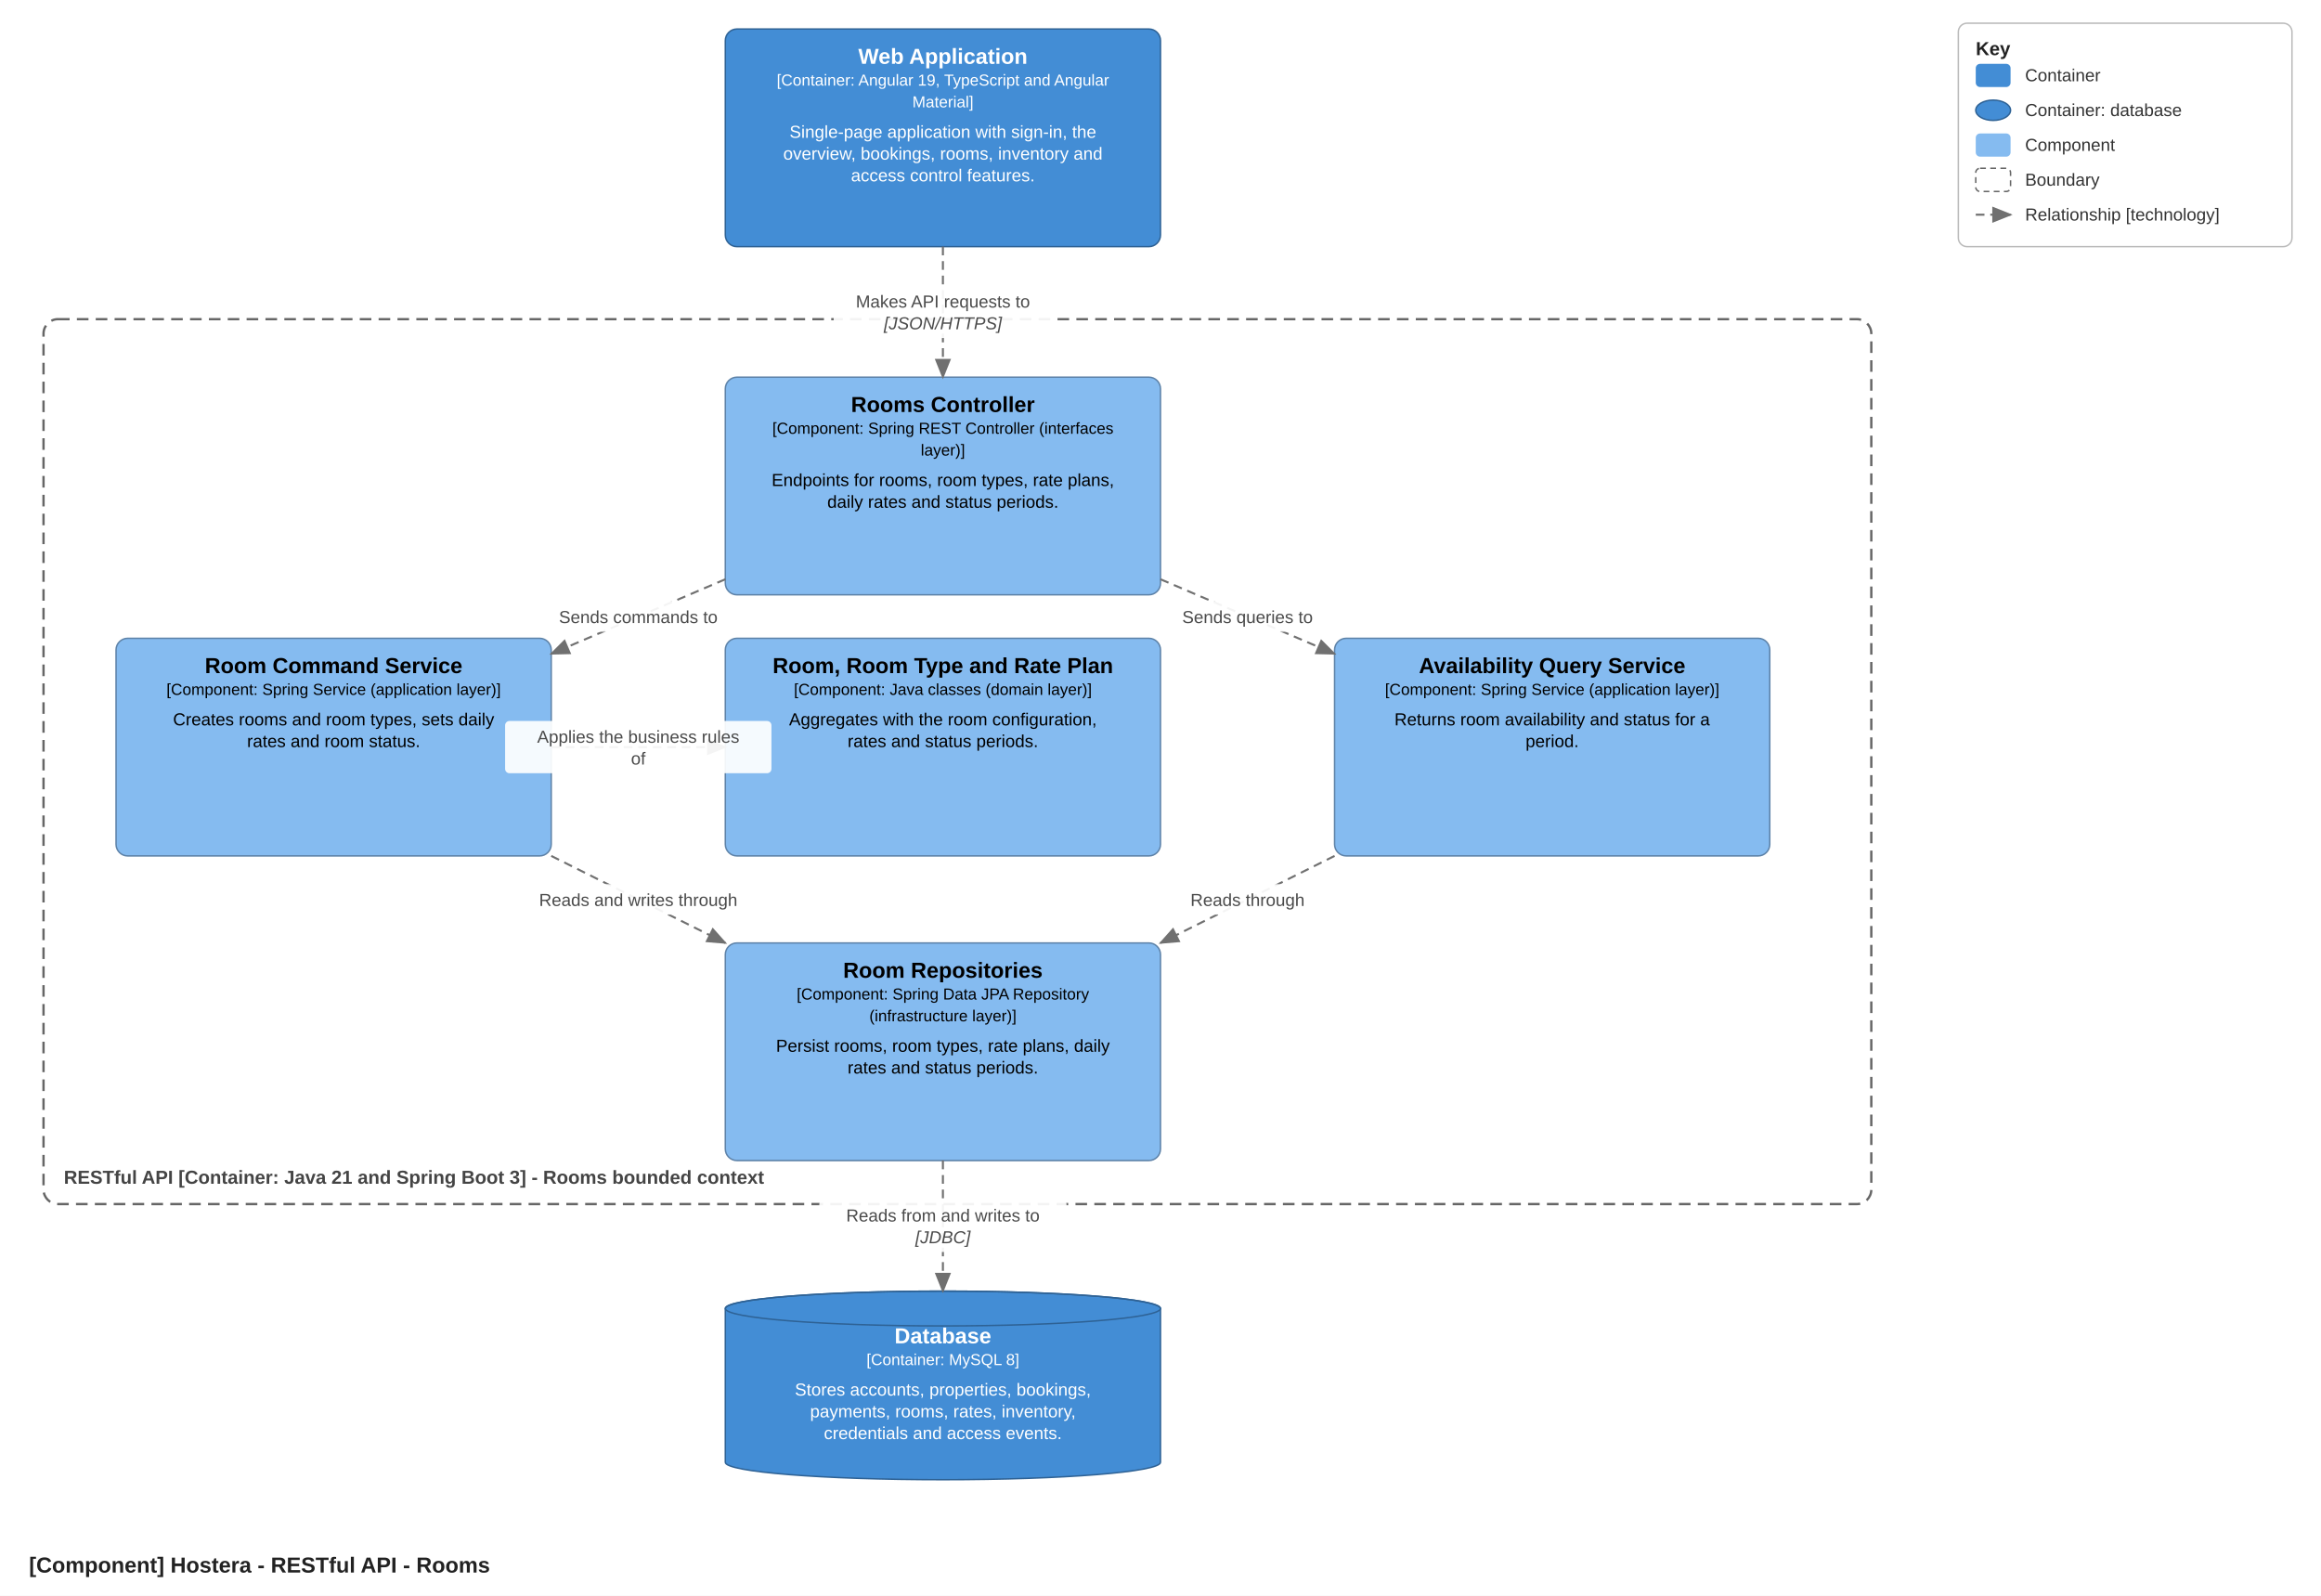
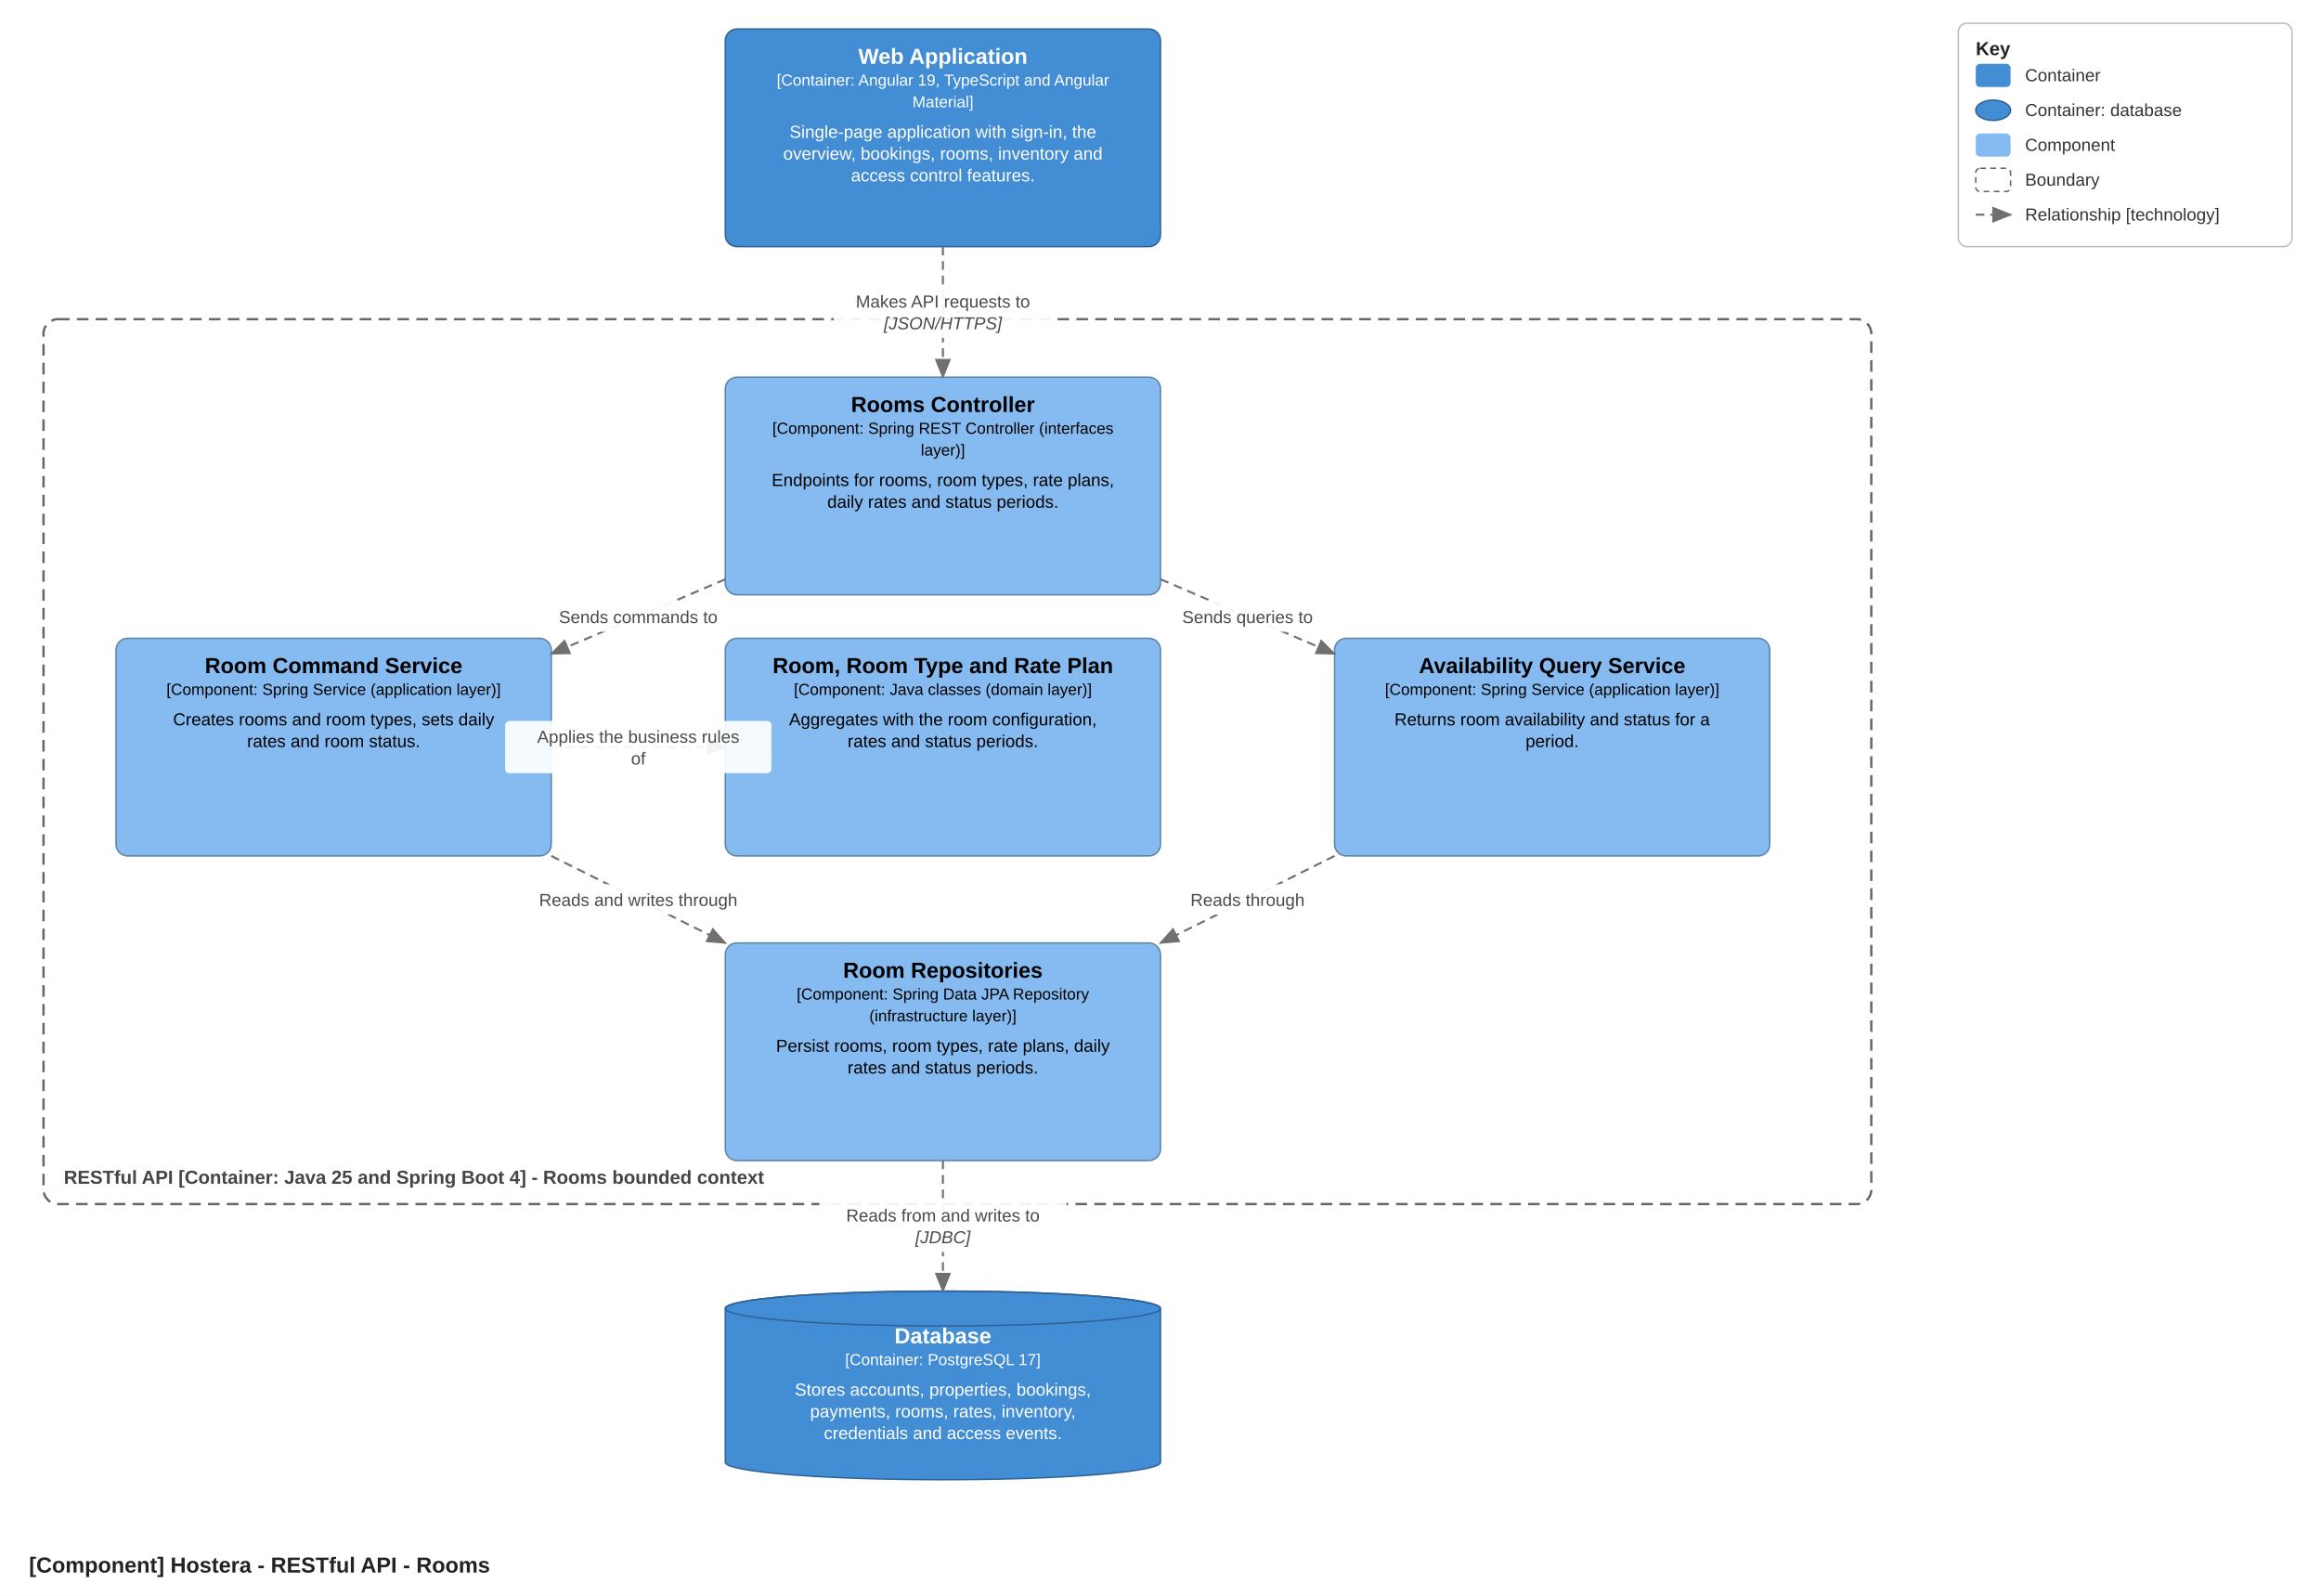
<svg xmlns="http://www.w3.org/2000/svg" width="1600" height="1100" viewBox="0 0 1600 1100">
  <defs>
    <marker id="arr" markerWidth="10" markerHeight="8" refX="9" refY="4" orient="auto">
      <path d="M0,0 L10,4 L0,8 Z" fill="#707070" />
    </marker>
  </defs>
  <rect width="1600" height="1100" fill="#FFFFFF" />
  <rect x="500" y="20" width="300" height="150" rx="8" fill="#438DD5" stroke="#2E6295" />
  <text x="650.0" y="44.0" font-family="Arial, Helvetica, sans-serif" font-size="15" font-weight="bold" fill="#FFFFFF" text-anchor="middle">Web Application</text>
  <text x="650.0" y="59.0" font-family="Arial, Helvetica, sans-serif" font-size="11" font-weight="normal" fill="#FFFFFF" text-anchor="middle">[Container: Angular 19, TypeScript and Angular</text>
  <text x="650.0" y="74.0" font-family="Arial, Helvetica, sans-serif" font-size="11" font-weight="normal" fill="#FFFFFF" text-anchor="middle">Material]</text>
  <text x="650.0" y="95.0" font-family="Arial, Helvetica, sans-serif" font-size="12" font-weight="normal" fill="#FFFFFF" text-anchor="middle">Single-page application with sign-in, the</text>
  <text x="650.0" y="110.0" font-family="Arial, Helvetica, sans-serif" font-size="12" font-weight="normal" fill="#FFFFFF" text-anchor="middle">overview, bookings, rooms, inventory and</text>
  <text x="650.0" y="125.0" font-family="Arial, Helvetica, sans-serif" font-size="12" font-weight="normal" fill="#FFFFFF" text-anchor="middle">access control features.</text>
  <rect x="30" y="220" width="1260" height="610" rx="10" fill="none" stroke="#666" stroke-width="1.6" stroke-dasharray="8,5" />
-   <text x="44.0" y="816.0" font-family="Arial, Helvetica, sans-serif" font-size="13" font-weight="bold" fill="#444" text-anchor="start">RESTful API [Container: Java 21 and Spring Boot 3] - Rooms bounded context</text>
+   <text x="44.0" y="816.0" font-family="Arial, Helvetica, sans-serif" font-size="13" font-weight="bold" fill="#444" text-anchor="start">RESTful API [Container: Java 25 and Spring Boot 4] - Rooms bounded context</text>
  <rect x="500" y="260" width="300" height="150" rx="8" fill="#85BBF0" stroke="#5D82A8" />
  <text x="650.0" y="284.0" font-family="Arial, Helvetica, sans-serif" font-size="15" font-weight="bold" fill="#000000" text-anchor="middle">Rooms Controller</text>
  <text x="650.0" y="299.0" font-family="Arial, Helvetica, sans-serif" font-size="11" font-weight="normal" fill="#000000" text-anchor="middle">[Component: Spring REST Controller (interfaces</text>
  <text x="650.0" y="314.0" font-family="Arial, Helvetica, sans-serif" font-size="11" font-weight="normal" fill="#000000" text-anchor="middle">layer)]</text>
  <text x="650.0" y="335.0" font-family="Arial, Helvetica, sans-serif" font-size="12" font-weight="normal" fill="#000000" text-anchor="middle">Endpoints for rooms, room types, rate plans,</text>
  <text x="650.0" y="350.0" font-family="Arial, Helvetica, sans-serif" font-size="12" font-weight="normal" fill="#000000" text-anchor="middle">daily rates and status periods.</text>
  <rect x="80" y="440" width="300" height="150" rx="8" fill="#85BBF0" stroke="#5D82A8" />
  <text x="230.0" y="464.0" font-family="Arial, Helvetica, sans-serif" font-size="15" font-weight="bold" fill="#000000" text-anchor="middle">Room Command Service</text>
  <text x="230.0" y="479.0" font-family="Arial, Helvetica, sans-serif" font-size="11" font-weight="normal" fill="#000000" text-anchor="middle">[Component: Spring Service (application layer)]</text>
  <text x="230.0" y="500.0" font-family="Arial, Helvetica, sans-serif" font-size="12" font-weight="normal" fill="#000000" text-anchor="middle">Creates rooms and room types, sets daily</text>
  <text x="230.0" y="515.0" font-family="Arial, Helvetica, sans-serif" font-size="12" font-weight="normal" fill="#000000" text-anchor="middle">rates and room status.</text>
  <rect x="920" y="440" width="300" height="150" rx="8" fill="#85BBF0" stroke="#5D82A8" />
  <text x="1070.0" y="464.0" font-family="Arial, Helvetica, sans-serif" font-size="15" font-weight="bold" fill="#000000" text-anchor="middle">Availability Query Service</text>
  <text x="1070.0" y="479.0" font-family="Arial, Helvetica, sans-serif" font-size="11" font-weight="normal" fill="#000000" text-anchor="middle">[Component: Spring Service (application layer)]</text>
  <text x="1070.0" y="500.0" font-family="Arial, Helvetica, sans-serif" font-size="12" font-weight="normal" fill="#000000" text-anchor="middle">Returns room availability and status for a</text>
  <text x="1070.0" y="515.0" font-family="Arial, Helvetica, sans-serif" font-size="12" font-weight="normal" fill="#000000" text-anchor="middle">period.</text>
  <rect x="500" y="440" width="300" height="150" rx="8" fill="#85BBF0" stroke="#5D82A8" />
  <text x="650.0" y="464.0" font-family="Arial, Helvetica, sans-serif" font-size="15" font-weight="bold" fill="#000000" text-anchor="middle">Room, Room Type and Rate Plan</text>
  <text x="650.0" y="479.0" font-family="Arial, Helvetica, sans-serif" font-size="11" font-weight="normal" fill="#000000" text-anchor="middle">[Component: Java classes (domain layer)]</text>
  <text x="650.0" y="500.0" font-family="Arial, Helvetica, sans-serif" font-size="12" font-weight="normal" fill="#000000" text-anchor="middle">Aggregates with the room configuration,</text>
  <text x="650.0" y="515.0" font-family="Arial, Helvetica, sans-serif" font-size="12" font-weight="normal" fill="#000000" text-anchor="middle">rates and status periods.</text>
  <rect x="500" y="650" width="300" height="150" rx="8" fill="#85BBF0" stroke="#5D82A8" />
  <text x="650.0" y="674.0" font-family="Arial, Helvetica, sans-serif" font-size="15" font-weight="bold" fill="#000000" text-anchor="middle">Room Repositories</text>
  <text x="650.0" y="689.0" font-family="Arial, Helvetica, sans-serif" font-size="11" font-weight="normal" fill="#000000" text-anchor="middle">[Component: Spring Data JPA Repository</text>
  <text x="650.0" y="704.0" font-family="Arial, Helvetica, sans-serif" font-size="11" font-weight="normal" fill="#000000" text-anchor="middle">(infrastructure layer)]</text>
  <text x="650.0" y="725.0" font-family="Arial, Helvetica, sans-serif" font-size="12" font-weight="normal" fill="#000000" text-anchor="middle">Persist rooms, room types, rate plans, daily</text>
  <text x="650.0" y="740.0" font-family="Arial, Helvetica, sans-serif" font-size="12" font-weight="normal" fill="#000000" text-anchor="middle">rates and status periods.</text>
  <path d="M500,902 L500,1008 A150.0,12 0 0 0 800,1008 L800,902 A150.0,12 0 0 0 500,902 Z" fill="#438DD5" stroke="#2E6295" />
  <ellipse cx="650.0" cy="902" rx="150.0" ry="12" fill="none" stroke="#2E6295" />
  <text x="650.0" y="926.0" font-family="Arial, Helvetica, sans-serif" font-size="15" font-weight="bold" fill="#FFFFFF" text-anchor="middle">Database</text>
-   <text x="650.0" y="941.0" font-family="Arial, Helvetica, sans-serif" font-size="11" font-weight="normal" fill="#FFFFFF" text-anchor="middle">[Container: MySQL 8]</text>
+   <text x="650.0" y="941.0" font-family="Arial, Helvetica, sans-serif" font-size="11" font-weight="normal" fill="#FFFFFF" text-anchor="middle">[Container: PostgreSQL 17]</text>
  <text x="650.0" y="962.0" font-family="Arial, Helvetica, sans-serif" font-size="12" font-weight="normal" fill="#FFFFFF" text-anchor="middle">Stores accounts, properties, bookings,</text>
  <text x="650.0" y="977.0" font-family="Arial, Helvetica, sans-serif" font-size="12" font-weight="normal" fill="#FFFFFF" text-anchor="middle">payments, rooms, rates, inventory,</text>
  <text x="650.0" y="992.0" font-family="Arial, Helvetica, sans-serif" font-size="12" font-weight="normal" fill="#FFFFFF" text-anchor="middle">credentials and access events.</text>
  <line x1="650.0" y1="170.0" x2="650.0" y2="260.0" stroke="#707070" stroke-width="1.4" stroke-dasharray="6,4" marker-end="url(#arr)" />
  <line x1="500.0" y1="399.3" x2="380.0" y2="450.7" stroke="#707070" stroke-width="1.4" stroke-dasharray="6,4" marker-end="url(#arr)" />
  <line x1="380.0" y1="515.0" x2="500.0" y2="515.0" stroke="#707070" stroke-width="1.4" stroke-dasharray="6,4" marker-end="url(#arr)" />
  <line x1="380.0" y1="590.0" x2="500.0" y2="650.0" stroke="#707070" stroke-width="1.4" stroke-dasharray="6,4" marker-end="url(#arr)" />
  <line x1="800.0" y1="399.3" x2="920.0" y2="450.7" stroke="#707070" stroke-width="1.4" stroke-dasharray="6,4" marker-end="url(#arr)" />
  <line x1="920.0" y1="590.0" x2="800.0" y2="650.0" stroke="#707070" stroke-width="1.4" stroke-dasharray="6,4" marker-end="url(#arr)" />
  <line x1="650.0" y1="800.0" x2="650.0" y2="890.0" stroke="#707070" stroke-width="1.4" stroke-dasharray="6,4" marker-end="url(#arr)" />
  <rect x="574.7" y="197.0" width="150.6" height="36" rx="3" fill="#FFFFFF" fill-opacity="0.92" />
  <text x="650.0" y="212.0" font-family="Arial, Helvetica, sans-serif" font-size="12" font-weight="normal" fill="#4A4A4A" text-anchor="middle">Makes API requests to</text>
  <text x="650.0" y="227.0" font-family="Arial, Helvetica, sans-serif" font-size="12" font-weight="normal" fill="#4A4A4A" text-anchor="middle" font-style="italic">[JSON/HTTPS]</text>
  <rect x="377.9" y="414.5" width="124.2" height="21" rx="3" fill="#FFFFFF" fill-opacity="0.92" />
  <text x="440.0" y="429.5" font-family="Arial, Helvetica, sans-serif" font-size="12" font-weight="normal" fill="#4A4A4A" text-anchor="middle">Sends commands to</text>
  <rect x="348.2" y="497.0" width="183.6" height="36" rx="3" fill="#FFFFFF" fill-opacity="0.92" />
  <text x="440.0" y="512.0" font-family="Arial, Helvetica, sans-serif" font-size="12" font-weight="normal" fill="#4A4A4A" text-anchor="middle">Applies the business rules</text>
  <text x="440.0" y="527.0" font-family="Arial, Helvetica, sans-serif" font-size="12" font-weight="normal" fill="#4A4A4A" text-anchor="middle">of</text>
  <rect x="354.8" y="609.5" width="170.4" height="21" rx="3" fill="#FFFFFF" fill-opacity="0.92" />
  <text x="440.0" y="624.5" font-family="Arial, Helvetica, sans-serif" font-size="12" font-weight="normal" fill="#4A4A4A" text-anchor="middle">Reads and writes through</text>
  <rect x="801.2" y="414.5" width="117.6" height="21" rx="3" fill="#FFFFFF" fill-opacity="0.92" />
  <text x="860.0" y="429.5" font-family="Arial, Helvetica, sans-serif" font-size="12" font-weight="normal" fill="#4A4A4A" text-anchor="middle">Sends queries to</text>
  <rect x="811.1" y="609.5" width="97.8" height="21" rx="3" fill="#FFFFFF" fill-opacity="0.92" />
  <text x="860.0" y="624.5" font-family="Arial, Helvetica, sans-serif" font-size="12" font-weight="normal" fill="#4A4A4A" text-anchor="middle">Reads through</text>
  <rect x="564.8" y="827.0" width="170.4" height="36" rx="3" fill="#FFFFFF" fill-opacity="0.92" />
  <text x="650.0" y="842.0" font-family="Arial, Helvetica, sans-serif" font-size="12" font-weight="normal" fill="#4A4A4A" text-anchor="middle">Reads from and writes to</text>
  <text x="650.0" y="857.0" font-family="Arial, Helvetica, sans-serif" font-size="12" font-weight="normal" fill="#4A4A4A" text-anchor="middle" font-style="italic">[JDBC]</text>
  <rect x="1350" y="16" width="230" height="154" rx="6" fill="#FFFFFF" stroke="#BBBBBB" />
  <text x="1362.0" y="38.0" font-family="Arial, Helvetica, sans-serif" font-size="13" font-weight="bold" fill="#222" text-anchor="start">Key</text>
  <rect x="1362" y="44" width="24" height="16" rx="3" fill="#438DD5" />
  <text x="1396.0" y="56.0" font-family="Arial, Helvetica, sans-serif" font-size="12" font-weight="normal" fill="#333" text-anchor="start">Container</text>
  <ellipse cx="1374" cy="76" rx="12" ry="7" fill="#438DD5" stroke="#2E6295" />
  <text x="1396.0" y="80.0" font-family="Arial, Helvetica, sans-serif" font-size="12" font-weight="normal" fill="#333" text-anchor="start">Container: database</text>
  <rect x="1362" y="92" width="24" height="16" rx="3" fill="#85BBF0" />
  <text x="1396.0" y="104.0" font-family="Arial, Helvetica, sans-serif" font-size="12" font-weight="normal" fill="#333" text-anchor="start">Component</text>
  <rect x="1362" y="116" width="24" height="16" rx="3" fill="none" stroke="#666" stroke-dasharray="4,3" />
  <text x="1396.0" y="128.0" font-family="Arial, Helvetica, sans-serif" font-size="12" font-weight="normal" fill="#333" text-anchor="start">Boundary</text>
  <line x1="1362" y1="148" x2="1386" y2="148" stroke="#707070" stroke-width="1.4" stroke-dasharray="6,4" marker-end="url(#arr)" />
  <text x="1396.0" y="152.0" font-family="Arial, Helvetica, sans-serif" font-size="12" font-weight="normal" fill="#333" text-anchor="start">Relationship [technology]</text>
  <text x="20.0" y="1084.0" font-family="Arial, Helvetica, sans-serif" font-size="15" font-weight="bold" fill="#222" text-anchor="start">[Component] Hostera - RESTful API - Rooms</text>
</svg>
